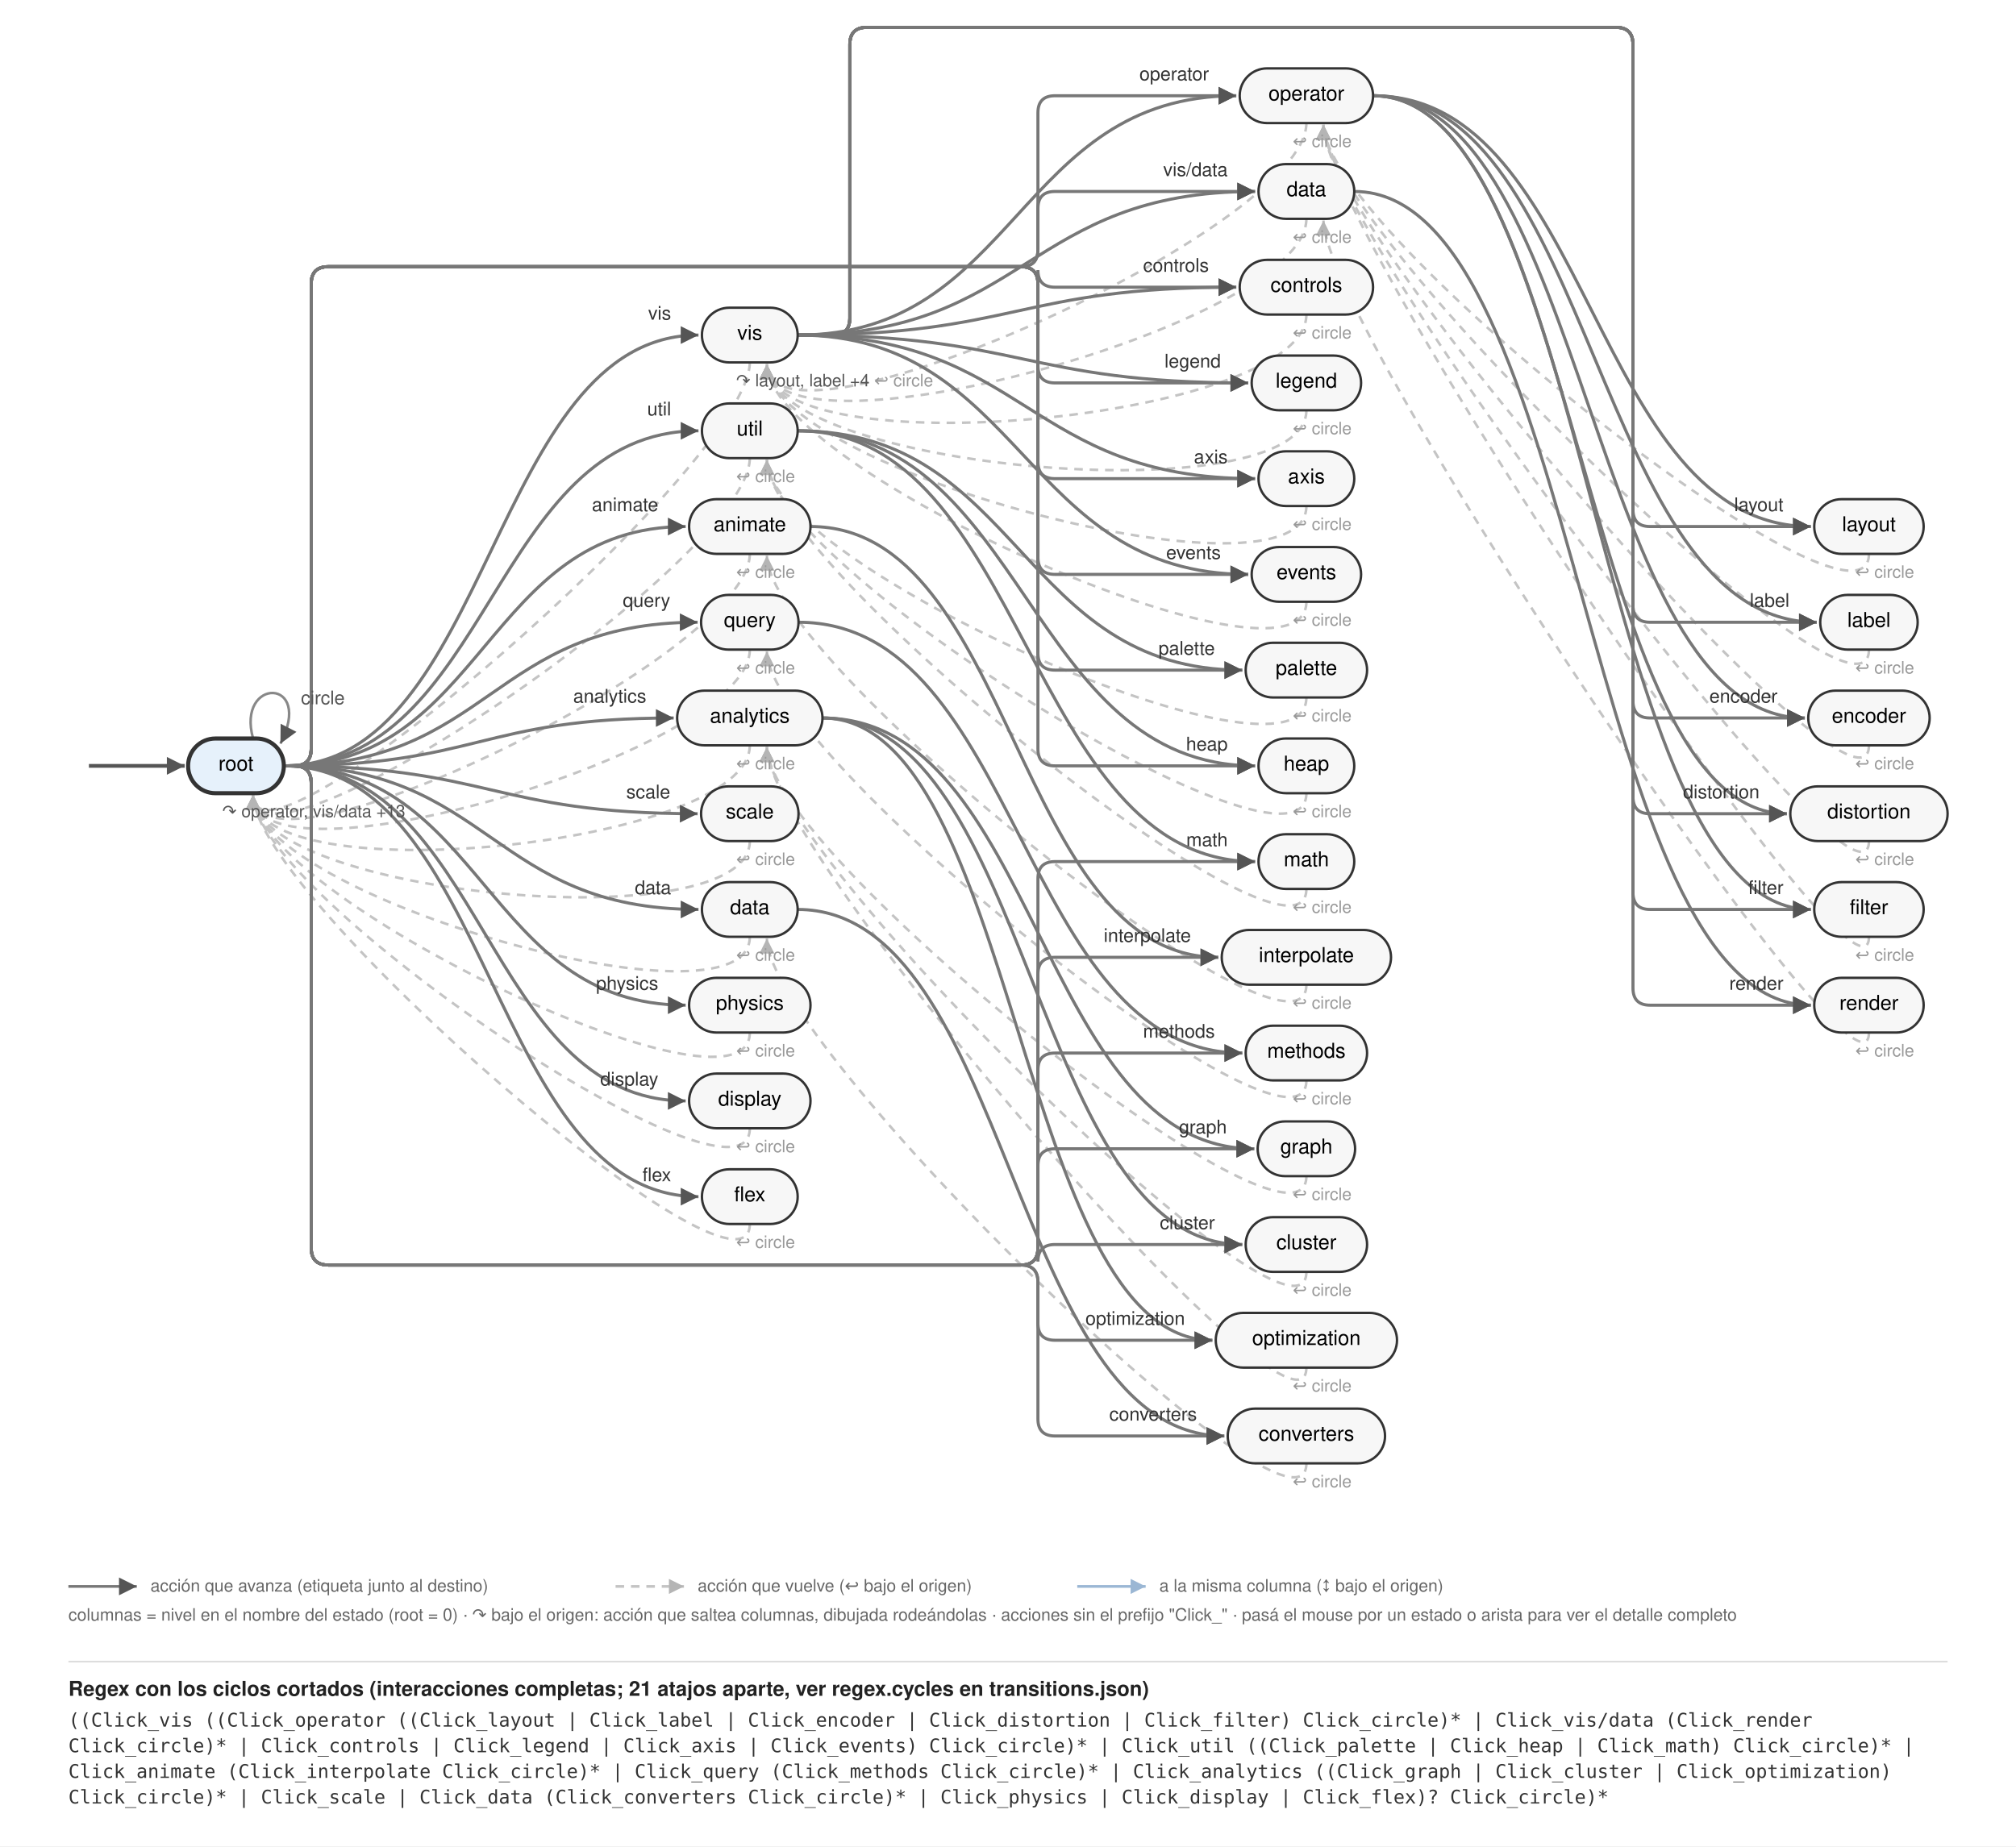
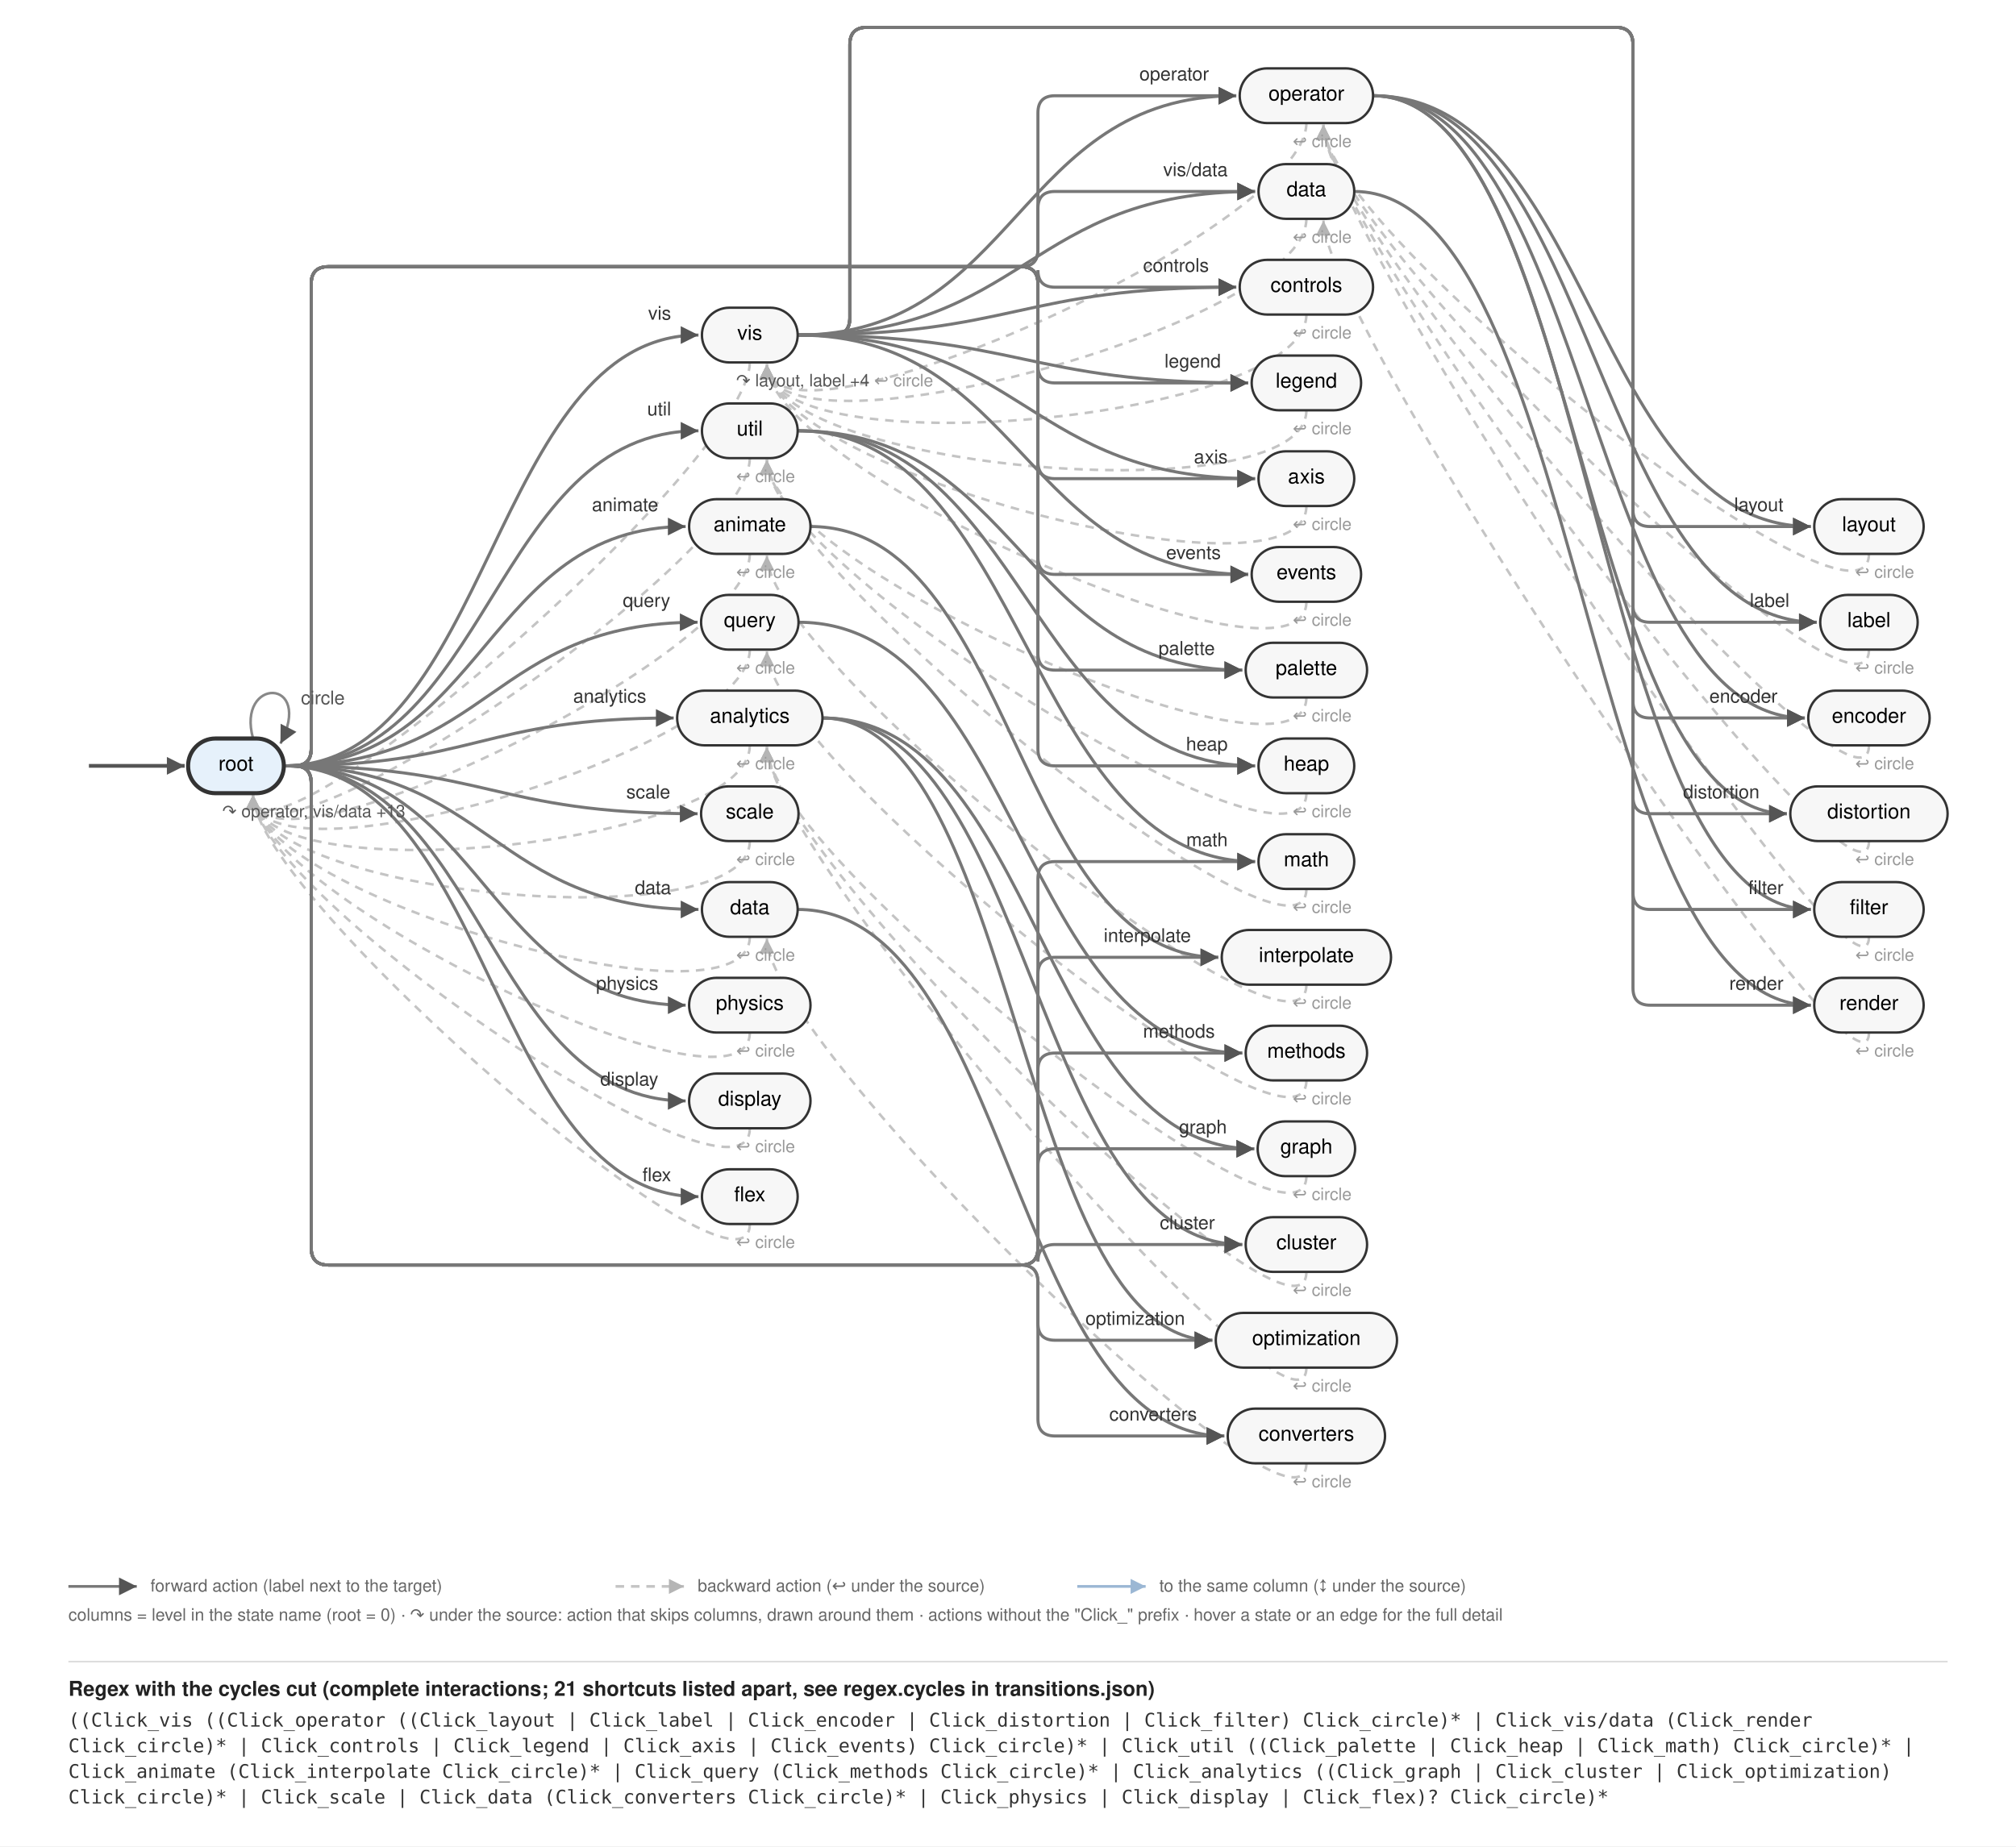
<svg xmlns="http://www.w3.org/2000/svg" width="1179" height="1080" viewBox="0 0 1179 1080" font-family="Helvetica, Arial, sans-serif" font-size="12">
  <defs>
    <marker id="arrow" viewBox="0 0 10 10" refX="9" refY="5" markerUnits="userSpaceOnUse" markerWidth="13" markerHeight="13" orient="auto-start-reverse">
      <path d="M1,1 L9,5 L1,9 Z" fill="#555" />
    </marker>
    <marker id="arrow-back" viewBox="0 0 10 10" refX="9" refY="5" markerUnits="userSpaceOnUse" markerWidth="11" markerHeight="11" orient="auto-start-reverse">
      <path d="M1,1 L9,5 L1,9 Z" fill="#b5b5b5" />
    </marker>
    <marker id="arrow-side" viewBox="0 0 10 10" refX="9" refY="5" markerUnits="userSpaceOnUse" markerWidth="11" markerHeight="11" orient="auto-start-reverse">
      <path d="M1,1 L9,5 L1,9 Z" fill="#9bb7d4" />
    </marker>
    <marker id="arrow-hl" viewBox="0 0 10 10" refX="9" refY="5" markerUnits="userSpaceOnUse" markerWidth="15" markerHeight="15" orient="auto-start-reverse">
      <path d="M1,1 L9,5 L1,9 Z" fill="#d33" />
    </marker>
  </defs>
  <rect width="1179" height="1080" fill="white" />
  <g class="back-edges">
    <path d="M 438.5,716 C 438.5,774.86 148,523.86 148,465" fill="none" stroke="#c4c4c4" stroke-width="1.5" stroke-dasharray="5 4" marker-end="url(#arrow-back)" />
    <path d="M 438.5,604 C 438.5,662.86 148,523.86 148,465" fill="none" stroke="#c4c4c4" stroke-width="1.5" stroke-dasharray="5 4" marker-end="url(#arrow-back)" />
    <path d="M 148,432 C 138,396 184,396 164,435" fill="none" stroke="#888" stroke-width="1.5" marker-end="url(#arrow)" />
    <path d="M 438.5,212 C 438.5,270.86 148,523.86 148,465" fill="none" stroke="#c4c4c4" stroke-width="1.5" stroke-dasharray="5 4" marker-end="url(#arrow-back)" />
    <path d="M 764,72 C 764,133.86 448.5,274.86 448.5,213" fill="none" stroke="#c4c4c4" stroke-width="1.5" stroke-dasharray="5 4" marker-end="url(#arrow-back)" />
    <path d="M 1093,324 C 1093,386.28 774,135.28 774,73" fill="none" stroke="#c4c4c4" stroke-width="1.5" stroke-dasharray="5 4" marker-end="url(#arrow-back)" />
    <path d="M 1093,380 C 1093,442.28 774,135.28 774,73" fill="none" stroke="#c4c4c4" stroke-width="1.5" stroke-dasharray="5 4" marker-end="url(#arrow-back)" />
    <path d="M 1093,436 C 1093,498.28 774,135.28 774,73" fill="none" stroke="#c4c4c4" stroke-width="1.5" stroke-dasharray="5 4" marker-end="url(#arrow-back)" />
    <path d="M 1093,492 C 1093,554.28 774,135.28 774,73" fill="none" stroke="#c4c4c4" stroke-width="1.5" stroke-dasharray="5 4" marker-end="url(#arrow-back)" />
    <path d="M 1093,548 C 1093,610.28 774,135.28 774,73" fill="none" stroke="#c4c4c4" stroke-width="1.5" stroke-dasharray="5 4" marker-end="url(#arrow-back)" />
    <path d="M 764,128 C 764,189.86 448.5,274.86 448.5,213" fill="none" stroke="#c4c4c4" stroke-width="1.5" stroke-dasharray="5 4" marker-end="url(#arrow-back)" />
    <path d="M 1093,604 C 1093,666.28 774,191.28 774,129" fill="none" stroke="#c4c4c4" stroke-width="1.5" stroke-dasharray="5 4" marker-end="url(#arrow-back)" />
    <path d="M 764,184 C 764,245.86 448.5,274.86 448.5,213" fill="none" stroke="#c4c4c4" stroke-width="1.5" stroke-dasharray="5 4" marker-end="url(#arrow-back)" />
    <path d="M 764,240 C 764,301.86 448.5,274.86 448.5,213" fill="none" stroke="#c4c4c4" stroke-width="1.5" stroke-dasharray="5 4" marker-end="url(#arrow-back)" />
    <path d="M 764,296 C 764,357.86 448.5,274.86 448.5,213" fill="none" stroke="#c4c4c4" stroke-width="1.5" stroke-dasharray="5 4" marker-end="url(#arrow-back)" />
    <path d="M 764,352 C 764,413.86 448.5,274.86 448.5,213" fill="none" stroke="#c4c4c4" stroke-width="1.5" stroke-dasharray="5 4" marker-end="url(#arrow-back)" />
    <path d="M 438.5,268 C 438.5,326.86 148,523.86 148,465" fill="none" stroke="#c4c4c4" stroke-width="1.5" stroke-dasharray="5 4" marker-end="url(#arrow-back)" />
    <path d="M 764,408 C 764,469.86 448.5,330.86 448.5,269" fill="none" stroke="#c4c4c4" stroke-width="1.5" stroke-dasharray="5 4" marker-end="url(#arrow-back)" />
    <path d="M 764,464 C 764,525.86 448.5,330.86 448.5,269" fill="none" stroke="#c4c4c4" stroke-width="1.5" stroke-dasharray="5 4" marker-end="url(#arrow-back)" />
    <path d="M 764,520 C 764,581.86 448.5,330.86 448.5,269" fill="none" stroke="#c4c4c4" stroke-width="1.5" stroke-dasharray="5 4" marker-end="url(#arrow-back)" />
    <path d="M 438.5,324 C 438.5,382.86 148,523.86 148,465" fill="none" stroke="#c4c4c4" stroke-width="1.5" stroke-dasharray="5 4" marker-end="url(#arrow-back)" />
    <path d="M 764,576 C 764,637.86 448.5,386.86 448.5,325" fill="none" stroke="#c4c4c4" stroke-width="1.5" stroke-dasharray="5 4" marker-end="url(#arrow-back)" />
    <path d="M 438.5,380 C 438.5,438.86 148,523.86 148,465" fill="none" stroke="#c4c4c4" stroke-width="1.5" stroke-dasharray="5 4" marker-end="url(#arrow-back)" />
    <path d="M 764,632 C 764,693.86 448.5,442.86 448.5,381" fill="none" stroke="#c4c4c4" stroke-width="1.5" stroke-dasharray="5 4" marker-end="url(#arrow-back)" />
    <path d="M 438.5,436 C 438.5,494.86 148,523.86 148,465" fill="none" stroke="#c4c4c4" stroke-width="1.5" stroke-dasharray="5 4" marker-end="url(#arrow-back)" />
    <path d="M 764,688 C 764,749.86 448.5,498.86 448.5,437" fill="none" stroke="#c4c4c4" stroke-width="1.5" stroke-dasharray="5 4" marker-end="url(#arrow-back)" />
    <path d="M 764,744 C 764,805.86 448.5,498.86 448.5,437" fill="none" stroke="#c4c4c4" stroke-width="1.5" stroke-dasharray="5 4" marker-end="url(#arrow-back)" />
    <path d="M 764,800 C 764,861.86 448.5,498.86 448.5,437" fill="none" stroke="#c4c4c4" stroke-width="1.5" stroke-dasharray="5 4" marker-end="url(#arrow-back)" />
    <path d="M 438.5,492 C 438.5,550.86 148,523.86 148,465" fill="none" stroke="#c4c4c4" stroke-width="1.5" stroke-dasharray="5 4" marker-end="url(#arrow-back)" />
    <path d="M 438.5,548 C 438.5,606.86 148,523.86 148,465" fill="none" stroke="#c4c4c4" stroke-width="1.5" stroke-dasharray="5 4" marker-end="url(#arrow-back)" />
    <path d="M 764,856 C 764,917.86 448.5,610.86 448.5,549" fill="none" stroke="#c4c4c4" stroke-width="1.5" stroke-dasharray="5 4" marker-end="url(#arrow-back)" />
    <path d="M 438.5,660 C 438.5,718.86 148,523.86 148,465" fill="none" stroke="#c4c4c4" stroke-width="1.5" stroke-dasharray="5 4" marker-end="url(#arrow-back)" />
  </g>
  <g class="forward-edges">
    <path d="M 166,448 C 287.25,448 287.25,196 408.5,196" fill="none" stroke="#777" stroke-width="1.8" marker-end="url(#arrow)" />
    <path d="M 166,448 C 287.25,448 287.25,252 408.5,252" fill="none" stroke="#777" stroke-width="1.8" marker-end="url(#arrow)" />
    <path d="M 166,448 C 283.5,448 283.5,308 401,308" fill="none" stroke="#777" stroke-width="1.8" marker-end="url(#arrow)" />
    <path d="M 166,448 C 287,448 287,364 408,364" fill="none" stroke="#777" stroke-width="1.8" marker-end="url(#arrow)" />
    <path d="M 166,448 C 280,448 280,420 394,420" fill="none" stroke="#777" stroke-width="1.8" marker-end="url(#arrow)" />
    <path d="M 166,448 C 287,448 287,476 408,476" fill="none" stroke="#777" stroke-width="1.8" marker-end="url(#arrow)" />
    <path d="M 166,448 C 287.25,448 287.25,532 408.5,532" fill="none" stroke="#777" stroke-width="1.8" marker-end="url(#arrow)" />
    <path d="M 166,448 C 283.5,448 283.5,588 401,588" fill="none" stroke="#777" stroke-width="1.8" marker-end="url(#arrow)" />
    <path d="M 166,448 C 283.5,448 283.5,644 401,644" fill="none" stroke="#777" stroke-width="1.8" marker-end="url(#arrow)" />
    <path d="M 166,448 C 287.25,448 287.25,700 408.5,700" fill="none" stroke="#777" stroke-width="1.8" marker-end="url(#arrow)" />
    <path d="M 166,448 L 172,448 Q 182,448 182,438 L 182,166 Q 182,156 192,156 L 597,156 Q 607,156 607,146 L 607,66 Q 607,56 617,56 L 723,56" fill="none" stroke="#777" stroke-width="1.8" marker-end="url(#arrow)" />
    <path d="M 166,448 L 172,448 Q 182,448 182,438 L 182,166 Q 182,156 192,156 L 597,156 Q 607,156 607,146 L 607,122 Q 607,112 617,112 L 734,112" fill="none" stroke="#777" stroke-width="1.8" marker-end="url(#arrow)" />
    <path d="M 166,448 L 172,448 Q 182,448 182,438 L 182,166 Q 182,156 192,156 L 597,156 Q 607,156 607,166 L 607,158 Q 607,168 617,168 L 723,168" fill="none" stroke="#777" stroke-width="1.8" marker-end="url(#arrow)" />
    <path d="M 166,448 L 172,448 Q 182,448 182,438 L 182,166 Q 182,156 192,156 L 597,156 Q 607,156 607,166 L 607,214 Q 607,224 617,224 L 730,224" fill="none" stroke="#777" stroke-width="1.8" marker-end="url(#arrow)" />
    <path d="M 166,448 L 172,448 Q 182,448 182,438 L 182,166 Q 182,156 192,156 L 597,156 Q 607,156 607,166 L 607,270 Q 607,280 617,280 L 734,280" fill="none" stroke="#777" stroke-width="1.8" marker-end="url(#arrow)" />
    <path d="M 166,448 L 172,448 Q 182,448 182,438 L 182,166 Q 182,156 192,156 L 597,156 Q 607,156 607,166 L 607,326 Q 607,336 617,336 L 730,336" fill="none" stroke="#777" stroke-width="1.8" marker-end="url(#arrow)" />
    <path d="M 166,448 L 172,448 Q 182,448 182,438 L 182,166 Q 182,156 192,156 L 597,156 Q 607,156 607,166 L 607,382 Q 607,392 617,392 L 726.5,392" fill="none" stroke="#777" stroke-width="1.8" marker-end="url(#arrow)" />
    <path d="M 166,448 L 172,448 Q 182,448 182,438 L 182,166 Q 182,156 192,156 L 597,156 Q 607,156 607,166 L 607,438 Q 607,448 617,448 L 734,448" fill="none" stroke="#777" stroke-width="1.8" marker-end="url(#arrow)" />
    <path d="M 166,448 L 172,448 Q 182,448 182,458 L 182,730 Q 182,740 192,740 L 597,740 Q 607,740 607,730 L 607,514 Q 607,504 617,504 L 734,504" fill="none" stroke="#777" stroke-width="1.8" marker-end="url(#arrow)" />
    <path d="M 166,448 L 172,448 Q 182,448 182,458 L 182,730 Q 182,740 192,740 L 597,740 Q 607,740 607,730 L 607,570 Q 607,560 617,560 L 712.5,560" fill="none" stroke="#777" stroke-width="1.8" marker-end="url(#arrow)" />
    <path d="M 166,448 L 172,448 Q 182,448 182,458 L 182,730 Q 182,740 192,740 L 597,740 Q 607,740 607,730 L 607,626 Q 607,616 617,616 L 726.5,616" fill="none" stroke="#777" stroke-width="1.8" marker-end="url(#arrow)" />
    <path d="M 166,448 L 172,448 Q 182,448 182,458 L 182,730 Q 182,740 192,740 L 597,740 Q 607,740 607,730 L 607,682 Q 607,672 617,672 L 733.5,672" fill="none" stroke="#777" stroke-width="1.8" marker-end="url(#arrow)" />
    <path d="M 166,448 L 172,448 Q 182,448 182,458 L 182,730 Q 182,740 192,740 L 597,740 Q 607,740 607,730 L 607,738 Q 607,728 617,728 L 726.5,728" fill="none" stroke="#777" stroke-width="1.8" marker-end="url(#arrow)" />
    <path d="M 166,448 L 172,448 Q 182,448 182,458 L 182,730 Q 182,740 192,740 L 597,740 Q 607,740 607,750 L 607,774 Q 607,784 617,784 L 709,784" fill="none" stroke="#777" stroke-width="1.8" marker-end="url(#arrow)" />
    <path d="M 166,448 L 172,448 Q 182,448 182,458 L 182,730 Q 182,740 192,740 L 597,740 Q 607,740 607,750 L 607,830 Q 607,840 617,840 L 716,840" fill="none" stroke="#777" stroke-width="1.8" marker-end="url(#arrow)" />
    <path d="M 466.5,196 C 594.75,196 594.75,56 723,56" fill="none" stroke="#777" stroke-width="1.8" marker-end="url(#arrow)" />
    <path d="M 466.5,196 C 600.25,196 600.25,112 734,112" fill="none" stroke="#777" stroke-width="1.8" marker-end="url(#arrow)" />
    <path d="M 466.5,196 C 594.75,196 594.75,168 723,168" fill="none" stroke="#777" stroke-width="1.8" marker-end="url(#arrow)" />
    <path d="M 466.5,196 C 598.25,196 598.25,224 730,224" fill="none" stroke="#777" stroke-width="1.8" marker-end="url(#arrow)" />
    <path d="M 466.5,196 C 600.25,196 600.25,280 734,280" fill="none" stroke="#777" stroke-width="1.8" marker-end="url(#arrow)" />
    <path d="M 466.5,196 C 598.25,196 598.25,336 730,336" fill="none" stroke="#777" stroke-width="1.8" marker-end="url(#arrow)" />
    <path d="M 466.5,196 L 487,196 Q 497,196 497,186 L 497,26 Q 497,16 507,16 L 945,16 Q 955,16 955,26 L 955,298 Q 955,308 965,308 L 1059,308" fill="none" stroke="#777" stroke-width="1.8" marker-end="url(#arrow)" />
    <path d="M 466.5,196 L 487,196 Q 497,196 497,186 L 497,26 Q 497,16 507,16 L 945,16 Q 955,16 955,26 L 955,354 Q 955,364 965,364 L 1062.5,364" fill="none" stroke="#777" stroke-width="1.8" marker-end="url(#arrow)" />
    <path d="M 466.5,196 L 487,196 Q 497,196 497,186 L 497,26 Q 497,16 507,16 L 945,16 Q 955,16 955,26 L 955,410 Q 955,420 965,420 L 1055.5,420" fill="none" stroke="#777" stroke-width="1.8" marker-end="url(#arrow)" />
    <path d="M 466.5,196 L 487,196 Q 497,196 497,186 L 497,26 Q 497,16 507,16 L 945,16 Q 955,16 955,26 L 955,466 Q 955,476 965,476 L 1045,476" fill="none" stroke="#777" stroke-width="1.8" marker-end="url(#arrow)" />
    <path d="M 466.5,196 L 487,196 Q 497,196 497,186 L 497,26 Q 497,16 507,16 L 945,16 Q 955,16 955,26 L 955,522 Q 955,532 965,532 L 1059,532" fill="none" stroke="#777" stroke-width="1.8" marker-end="url(#arrow)" />
    <path d="M 466.5,196 L 487,196 Q 497,196 497,186 L 497,26 Q 497,16 507,16 L 945,16 Q 955,16 955,26 L 955,578 Q 955,588 965,588 L 1059,588" fill="none" stroke="#777" stroke-width="1.8" marker-end="url(#arrow)" />
    <path d="M 803,56 C 931,56 931,308 1059,308" fill="none" stroke="#777" stroke-width="1.8" marker-end="url(#arrow)" />
    <path d="M 803,56 C 932.75,56 932.75,364 1062.5,364" fill="none" stroke="#777" stroke-width="1.8" marker-end="url(#arrow)" />
    <path d="M 803,56 C 929.25,56 929.25,420 1055.5,420" fill="none" stroke="#777" stroke-width="1.8" marker-end="url(#arrow)" />
    <path d="M 803,56 C 924,56 924,476 1045,476" fill="none" stroke="#777" stroke-width="1.8" marker-end="url(#arrow)" />
    <path d="M 803,56 C 931,56 931,532 1059,532" fill="none" stroke="#777" stroke-width="1.8" marker-end="url(#arrow)" />
    <path d="M 792,112 C 925.5,112 925.5,588 1059,588" fill="none" stroke="#777" stroke-width="1.8" marker-end="url(#arrow)" />
    <path d="M 466.5,252 C 596.5,252 596.5,392 726.5,392" fill="none" stroke="#777" stroke-width="1.8" marker-end="url(#arrow)" />
    <path d="M 466.5,252 C 600.25,252 600.25,448 734,448" fill="none" stroke="#777" stroke-width="1.8" marker-end="url(#arrow)" />
    <path d="M 466.5,252 C 600.25,252 600.25,504 734,504" fill="none" stroke="#777" stroke-width="1.8" marker-end="url(#arrow)" />
    <path d="M 474,308 C 593.25,308 593.25,560 712.5,560" fill="none" stroke="#777" stroke-width="1.8" marker-end="url(#arrow)" />
    <path d="M 467,364 C 596.75,364 596.75,616 726.5,616" fill="none" stroke="#777" stroke-width="1.8" marker-end="url(#arrow)" />
    <path d="M 481,420 C 607.25,420 607.25,672 733.5,672" fill="none" stroke="#777" stroke-width="1.8" marker-end="url(#arrow)" />
    <path d="M 481,420 C 603.75,420 603.75,728 726.5,728" fill="none" stroke="#777" stroke-width="1.8" marker-end="url(#arrow)" />
    <path d="M 481,420 C 595,420 595,784 709,784" fill="none" stroke="#777" stroke-width="1.8" marker-end="url(#arrow)" />
    <path d="M 466.5,532 C 591.25,532 591.25,840 716,840" fill="none" stroke="#777" stroke-width="1.8" marker-end="url(#arrow)" />
  </g>
  <line x1="52" y1="448" x2="108" y2="448" stroke="#555" stroke-width="2.2" marker-end="url(#arrow)" />
  <g class="states">
    <g>
      <rect x="410.5" y="684" width="56" height="32" rx="16" fill="#f7f7f7" stroke="#333" stroke-width="1.4" />
      <text x="438.5" y="700" text-anchor="middle" dominant-baseline="central">flex</text>
    </g>
    <g>
      <rect x="403" y="572" width="71" height="32" rx="16" fill="#f7f7f7" stroke="#333" stroke-width="1.4" />
      <text x="438.5" y="588" text-anchor="middle" dominant-baseline="central">physics</text>
    </g>
    <g>
      <rect x="110" y="432" width="56" height="32" rx="16" fill="#e6f1fb" stroke="#333" stroke-width="2.4" />
      <text x="138" y="448" text-anchor="middle" dominant-baseline="central">root</text>
    </g>
    <g>
      <rect x="410.5" y="180" width="56" height="32" rx="16" fill="#f7f7f7" stroke="#333" stroke-width="1.4" />
      <text x="438.5" y="196" text-anchor="middle" dominant-baseline="central">vis</text>
    </g>
    <g>
      <rect x="725" y="40" width="78" height="32" rx="16" fill="#f7f7f7" stroke="#333" stroke-width="1.4" />
      <text x="764" y="56" text-anchor="middle" dominant-baseline="central">operator</text>
    </g>
    <g>
      <rect x="1061" y="292" width="64" height="32" rx="16" fill="#f7f7f7" stroke="#333" stroke-width="1.4" />
      <text x="1093" y="308" text-anchor="middle" dominant-baseline="central">layout</text>
    </g>
    <g>
      <rect x="1064.5" y="348" width="57" height="32" rx="16" fill="#f7f7f7" stroke="#333" stroke-width="1.4" />
      <text x="1093" y="364" text-anchor="middle" dominant-baseline="central">label</text>
    </g>
    <g>
      <rect x="1057.5" y="404" width="71" height="32" rx="16" fill="#f7f7f7" stroke="#333" stroke-width="1.4" />
      <text x="1093" y="420" text-anchor="middle" dominant-baseline="central">encoder</text>
    </g>
    <g>
      <rect x="1047" y="460" width="92" height="32" rx="16" fill="#f7f7f7" stroke="#333" stroke-width="1.4" />
      <text x="1093" y="476" text-anchor="middle" dominant-baseline="central">distortion</text>
    </g>
    <g>
      <rect x="1061" y="516" width="64" height="32" rx="16" fill="#f7f7f7" stroke="#333" stroke-width="1.4" />
      <text x="1093" y="532" text-anchor="middle" dominant-baseline="central">filter</text>
    </g>
    <g>
      <rect x="736" y="96" width="56" height="32" rx="16" fill="#f7f7f7" stroke="#333" stroke-width="1.4" />
      <text x="764" y="112" text-anchor="middle" dominant-baseline="central">data</text>
    </g>
    <g>
      <rect x="1061" y="572" width="64" height="32" rx="16" fill="#f7f7f7" stroke="#333" stroke-width="1.4" />
      <text x="1093" y="588" text-anchor="middle" dominant-baseline="central">render</text>
    </g>
    <g>
      <rect x="725" y="152" width="78" height="32" rx="16" fill="#f7f7f7" stroke="#333" stroke-width="1.4" />
      <text x="764" y="168" text-anchor="middle" dominant-baseline="central">controls</text>
    </g>
    <g>
      <rect x="732" y="208" width="64" height="32" rx="16" fill="#f7f7f7" stroke="#333" stroke-width="1.4" />
      <text x="764" y="224" text-anchor="middle" dominant-baseline="central">legend</text>
    </g>
    <g>
      <rect x="736" y="264" width="56" height="32" rx="16" fill="#f7f7f7" stroke="#333" stroke-width="1.4" />
      <text x="764" y="280" text-anchor="middle" dominant-baseline="central">axis</text>
    </g>
    <g>
      <rect x="732" y="320" width="64" height="32" rx="16" fill="#f7f7f7" stroke="#333" stroke-width="1.4" />
      <text x="764" y="336" text-anchor="middle" dominant-baseline="central">events</text>
    </g>
    <g>
      <rect x="410.5" y="236" width="56" height="32" rx="16" fill="#f7f7f7" stroke="#333" stroke-width="1.4" />
      <text x="438.5" y="252" text-anchor="middle" dominant-baseline="central">util</text>
    </g>
    <g>
      <rect x="728.5" y="376" width="71" height="32" rx="16" fill="#f7f7f7" stroke="#333" stroke-width="1.4" />
      <text x="764" y="392" text-anchor="middle" dominant-baseline="central">palette</text>
    </g>
    <g>
      <rect x="736" y="432" width="56" height="32" rx="16" fill="#f7f7f7" stroke="#333" stroke-width="1.4" />
      <text x="764" y="448" text-anchor="middle" dominant-baseline="central">heap</text>
    </g>
    <g>
      <rect x="736" y="488" width="56" height="32" rx="16" fill="#f7f7f7" stroke="#333" stroke-width="1.4" />
      <text x="764" y="504" text-anchor="middle" dominant-baseline="central">math</text>
    </g>
    <g>
      <rect x="403" y="292" width="71" height="32" rx="16" fill="#f7f7f7" stroke="#333" stroke-width="1.4" />
      <text x="438.5" y="308" text-anchor="middle" dominant-baseline="central">animate</text>
    </g>
    <g>
      <rect x="714.5" y="544" width="99" height="32" rx="16" fill="#f7f7f7" stroke="#333" stroke-width="1.4" />
      <text x="764" y="560" text-anchor="middle" dominant-baseline="central">interpolate</text>
    </g>
    <g>
      <rect x="410" y="348" width="57" height="32" rx="16" fill="#f7f7f7" stroke="#333" stroke-width="1.4" />
      <text x="438.5" y="364" text-anchor="middle" dominant-baseline="central">query</text>
    </g>
    <g>
      <rect x="728.5" y="600" width="71" height="32" rx="16" fill="#f7f7f7" stroke="#333" stroke-width="1.4" />
      <text x="764" y="616" text-anchor="middle" dominant-baseline="central">methods</text>
    </g>
    <g>
      <rect x="396" y="404" width="85" height="32" rx="16" fill="#f7f7f7" stroke="#333" stroke-width="1.4" />
      <text x="438.5" y="420" text-anchor="middle" dominant-baseline="central">analytics</text>
    </g>
    <g>
      <rect x="735.5" y="656" width="57" height="32" rx="16" fill="#f7f7f7" stroke="#333" stroke-width="1.4" />
      <text x="764" y="672" text-anchor="middle" dominant-baseline="central">graph</text>
    </g>
    <g>
      <rect x="728.5" y="712" width="71" height="32" rx="16" fill="#f7f7f7" stroke="#333" stroke-width="1.4" />
      <text x="764" y="728" text-anchor="middle" dominant-baseline="central">cluster</text>
    </g>
    <g>
      <rect x="711" y="768" width="106" height="32" rx="16" fill="#f7f7f7" stroke="#333" stroke-width="1.4" />
      <text x="764" y="784" text-anchor="middle" dominant-baseline="central">optimization</text>
    </g>
    <g>
      <rect x="410" y="460" width="57" height="32" rx="16" fill="#f7f7f7" stroke="#333" stroke-width="1.4" />
      <text x="438.5" y="476" text-anchor="middle" dominant-baseline="central">scale</text>
    </g>
    <g>
      <rect x="410.5" y="516" width="56" height="32" rx="16" fill="#f7f7f7" stroke="#333" stroke-width="1.4" />
      <text x="438.5" y="532" text-anchor="middle" dominant-baseline="central">data</text>
    </g>
    <g>
      <rect x="718" y="824" width="92" height="32" rx="16" fill="#f7f7f7" stroke="#333" stroke-width="1.4" />
      <text x="764" y="840" text-anchor="middle" dominant-baseline="central">converters</text>
    </g>
    <g>
      <rect x="403" y="628" width="71" height="32" rx="16" fill="#f7f7f7" stroke="#333" stroke-width="1.4" />
      <text x="438.5" y="644" text-anchor="middle" dominant-baseline="central">display</text>
    </g>
  </g>
  <g class="labels">
    <text x="176" y="412" font-size="11" fill="#555">circle</text>
    <text x="392.5" y="187" text-anchor="end" font-size="11" fill="#333">vis</text>
    <text x="392.5" y="243" text-anchor="end" font-size="11" fill="#333">util</text>
    <text x="385" y="299" text-anchor="end" font-size="11" fill="#333">animate</text>
    <text x="392" y="355" text-anchor="end" font-size="11" fill="#333">query</text>
    <text x="378" y="411" text-anchor="end" font-size="11" fill="#333">analytics</text>
    <text x="392" y="467" text-anchor="end" font-size="11" fill="#333">scale</text>
    <text x="392.5" y="523" text-anchor="end" font-size="11" fill="#333">data</text>
    <text x="385" y="579" text-anchor="end" font-size="11" fill="#333">physics</text>
    <text x="385" y="635" text-anchor="end" font-size="11" fill="#333">display</text>
    <text x="392.5" y="691" text-anchor="end" font-size="11" fill="#333">flex</text>
    <text x="707" y="47" text-anchor="end" font-size="11" fill="#333">operator</text>
    <text x="718" y="103" text-anchor="end" font-size="11" fill="#333">vis/data</text>
    <text x="707" y="159" text-anchor="end" font-size="11" fill="#333">controls</text>
    <text x="714" y="215" text-anchor="end" font-size="11" fill="#333">legend</text>
    <text x="718" y="271" text-anchor="end" font-size="11" fill="#333">axis</text>
    <text x="714" y="327" text-anchor="end" font-size="11" fill="#333">events</text>
    <text x="710.5" y="383" text-anchor="end" font-size="11" fill="#333">palette</text>
    <text x="718" y="439" text-anchor="end" font-size="11" fill="#333">heap</text>
    <text x="718" y="495" text-anchor="end" font-size="11" fill="#333">math</text>
    <text x="696.5" y="551" text-anchor="end" font-size="11" fill="#333">interpolate</text>
    <text x="710.5" y="607" text-anchor="end" font-size="11" fill="#333">methods</text>
    <text x="717.5" y="663" text-anchor="end" font-size="11" fill="#333">graph</text>
    <text x="710.5" y="719" text-anchor="end" font-size="11" fill="#333">cluster</text>
    <text x="693" y="775" text-anchor="end" font-size="11" fill="#333">optimization</text>
    <text x="700" y="831" text-anchor="end" font-size="11" fill="#333">converters</text>
    <text x="1043" y="299" text-anchor="end" font-size="11" fill="#333">layout</text>
    <text x="1046.5" y="355" text-anchor="end" font-size="11" fill="#333">label</text>
    <text x="1039.5" y="411" text-anchor="end" font-size="11" fill="#333">encoder</text>
    <text x="1029" y="467" text-anchor="end" font-size="11" fill="#333">distortion</text>
    <text x="1043" y="523" text-anchor="end" font-size="11" fill="#333">filter</text>
    <text x="1043" y="579" text-anchor="end" font-size="11" fill="#333">render</text>
    <text x="430.5" y="730" font-size="10">
      <tspan fill="#999">↩ circle</tspan>
    </text>
    <text x="430.5" y="618" font-size="10">
      <tspan fill="#999">↩ circle</tspan>
    </text>
    <text x="430.5" y="226" font-size="10">
      <tspan fill="#555">↷ layout, label +4</tspan>
      <tspan fill="#999">↩ circle</tspan>
    </text>
    <text x="756" y="86" font-size="10">
      <tspan fill="#999">↩ circle</tspan>
    </text>
    <text x="1085" y="338" font-size="10">
      <tspan fill="#999">↩ circle</tspan>
    </text>
    <text x="1085" y="394" font-size="10">
      <tspan fill="#999">↩ circle</tspan>
    </text>
    <text x="1085" y="450" font-size="10">
      <tspan fill="#999">↩ circle</tspan>
    </text>
    <text x="1085" y="506" font-size="10">
      <tspan fill="#999">↩ circle</tspan>
    </text>
    <text x="1085" y="562" font-size="10">
      <tspan fill="#999">↩ circle</tspan>
    </text>
    <text x="756" y="142" font-size="10">
      <tspan fill="#999">↩ circle</tspan>
    </text>
    <text x="1085" y="618" font-size="10">
      <tspan fill="#999">↩ circle</tspan>
    </text>
    <text x="756" y="198" font-size="10">
      <tspan fill="#999">↩ circle</tspan>
    </text>
    <text x="756" y="254" font-size="10">
      <tspan fill="#999">↩ circle</tspan>
    </text>
    <text x="756" y="310" font-size="10">
      <tspan fill="#999">↩ circle</tspan>
    </text>
    <text x="756" y="366" font-size="10">
      <tspan fill="#999">↩ circle</tspan>
    </text>
    <text x="430.5" y="282" font-size="10">
      <tspan fill="#999">↩ circle</tspan>
    </text>
    <text x="756" y="422" font-size="10">
      <tspan fill="#999">↩ circle</tspan>
    </text>
    <text x="756" y="478" font-size="10">
      <tspan fill="#999">↩ circle</tspan>
    </text>
    <text x="756" y="534" font-size="10">
      <tspan fill="#999">↩ circle</tspan>
    </text>
    <text x="430.5" y="338" font-size="10">
      <tspan fill="#999">↩ circle</tspan>
    </text>
    <text x="756" y="590" font-size="10">
      <tspan fill="#999">↩ circle</tspan>
    </text>
    <text x="430.5" y="394" font-size="10">
      <tspan fill="#999">↩ circle</tspan>
    </text>
    <text x="756" y="646" font-size="10">
      <tspan fill="#999">↩ circle</tspan>
    </text>
    <text x="430.5" y="450" font-size="10">
      <tspan fill="#999">↩ circle</tspan>
    </text>
    <text x="756" y="702" font-size="10">
      <tspan fill="#999">↩ circle</tspan>
    </text>
    <text x="756" y="758" font-size="10">
      <tspan fill="#999">↩ circle</tspan>
    </text>
    <text x="756" y="814" font-size="10">
      <tspan fill="#999">↩ circle</tspan>
    </text>
    <text x="430.5" y="506" font-size="10">
      <tspan fill="#999">↩ circle</tspan>
    </text>
    <text x="430.5" y="562" font-size="10">
      <tspan fill="#999">↩ circle</tspan>
    </text>
    <text x="756" y="870" font-size="10">
      <tspan fill="#999">↩ circle</tspan>
    </text>
    <text x="430.5" y="674" font-size="10">
      <tspan fill="#999">↩ circle</tspan>
    </text>
    <text x="130" y="478" font-size="10">
      <tspan fill="#555">↷ operator, vis/data +13</tspan>
    </text>
  </g>
  <g font-size="10" fill="#666">
    <line x1="40" y1="928" x2="80" y2="928" stroke="#777" stroke-width="1.6" marker-end="url(#arrow)" />
-     <text x="88" y="931">acción que avanza (etiqueta junto al destino)</text>
+     <text x="88" y="931">forward action (label next to the target)</text>
    <line x1="360" y1="928" x2="400" y2="928" stroke="#c4c4c4" stroke-width="1.6" stroke-dasharray="5 4" marker-end="url(#arrow-back)" />
-     <text x="408" y="931">acción que vuelve (↩ bajo el origen)</text>
+     <text x="408" y="931">backward action (↩ under the source)</text>
    <line x1="630" y1="928" x2="670" y2="928" stroke="#9bb7d4" stroke-width="1.6" marker-end="url(#arrow-side)" />
-     <text x="678" y="931">a la misma columna (↕ bajo el origen)</text>
-     <text x="40" y="948">columnas = nivel en el nombre del estado (root = 0) · ↷ bajo el origen: acción que saltea columnas, dibujada rodeándolas · acciones sin el prefijo "Click_" · pasá el mouse por un estado o arista para ver el detalle completo</text>
+     <text x="678" y="931">to the same column (↕ under the source)</text>
+     <text x="40" y="948">columns = level in the state name (root = 0) · ↷ under the source: action that skips columns, drawn around them · actions without the "Click_" prefix · hover a state or an edge for the full detail</text>
  </g>
  <line x1="40" y1="972" x2="1139" y2="972" stroke="#ddd" />
-   <text x="40" y="992" font-weight="bold" fill="#222">Regex con los ciclos cortados (interacciones completas; 21 atajos aparte, ver regex.cycles en transitions.json)</text>
+   <text x="40" y="992" font-weight="bold" fill="#222">Regex with the cycles cut (complete interactions; 21 shortcuts listed apart, see regex.cycles in transitions.json)</text>
  <text font-family="Consolas, Menlo, monospace" font-size="11" fill="#333">
    <tspan x="40" y="1010">((Click_vis ((Click_operator ((Click_layout | Click_label | Click_encoder | Click_distortion | Click_filter) Click_circle)* | Click_vis/data (Click_render</tspan>
    <tspan x="40" y="1025">Click_circle)* | Click_controls | Click_legend | Click_axis | Click_events) Click_circle)* | Click_util ((Click_palette | Click_heap | Click_math) Click_circle)* |</tspan>
    <tspan x="40" y="1040">Click_animate (Click_interpolate Click_circle)* | Click_query (Click_methods Click_circle)* | Click_analytics ((Click_graph | Click_cluster | Click_optimization)</tspan>
    <tspan x="40" y="1055">Click_circle)* | Click_scale | Click_data (Click_converters Click_circle)* | Click_physics | Click_display | Click_flex)? Click_circle)*</tspan>
  </text>
</svg>
